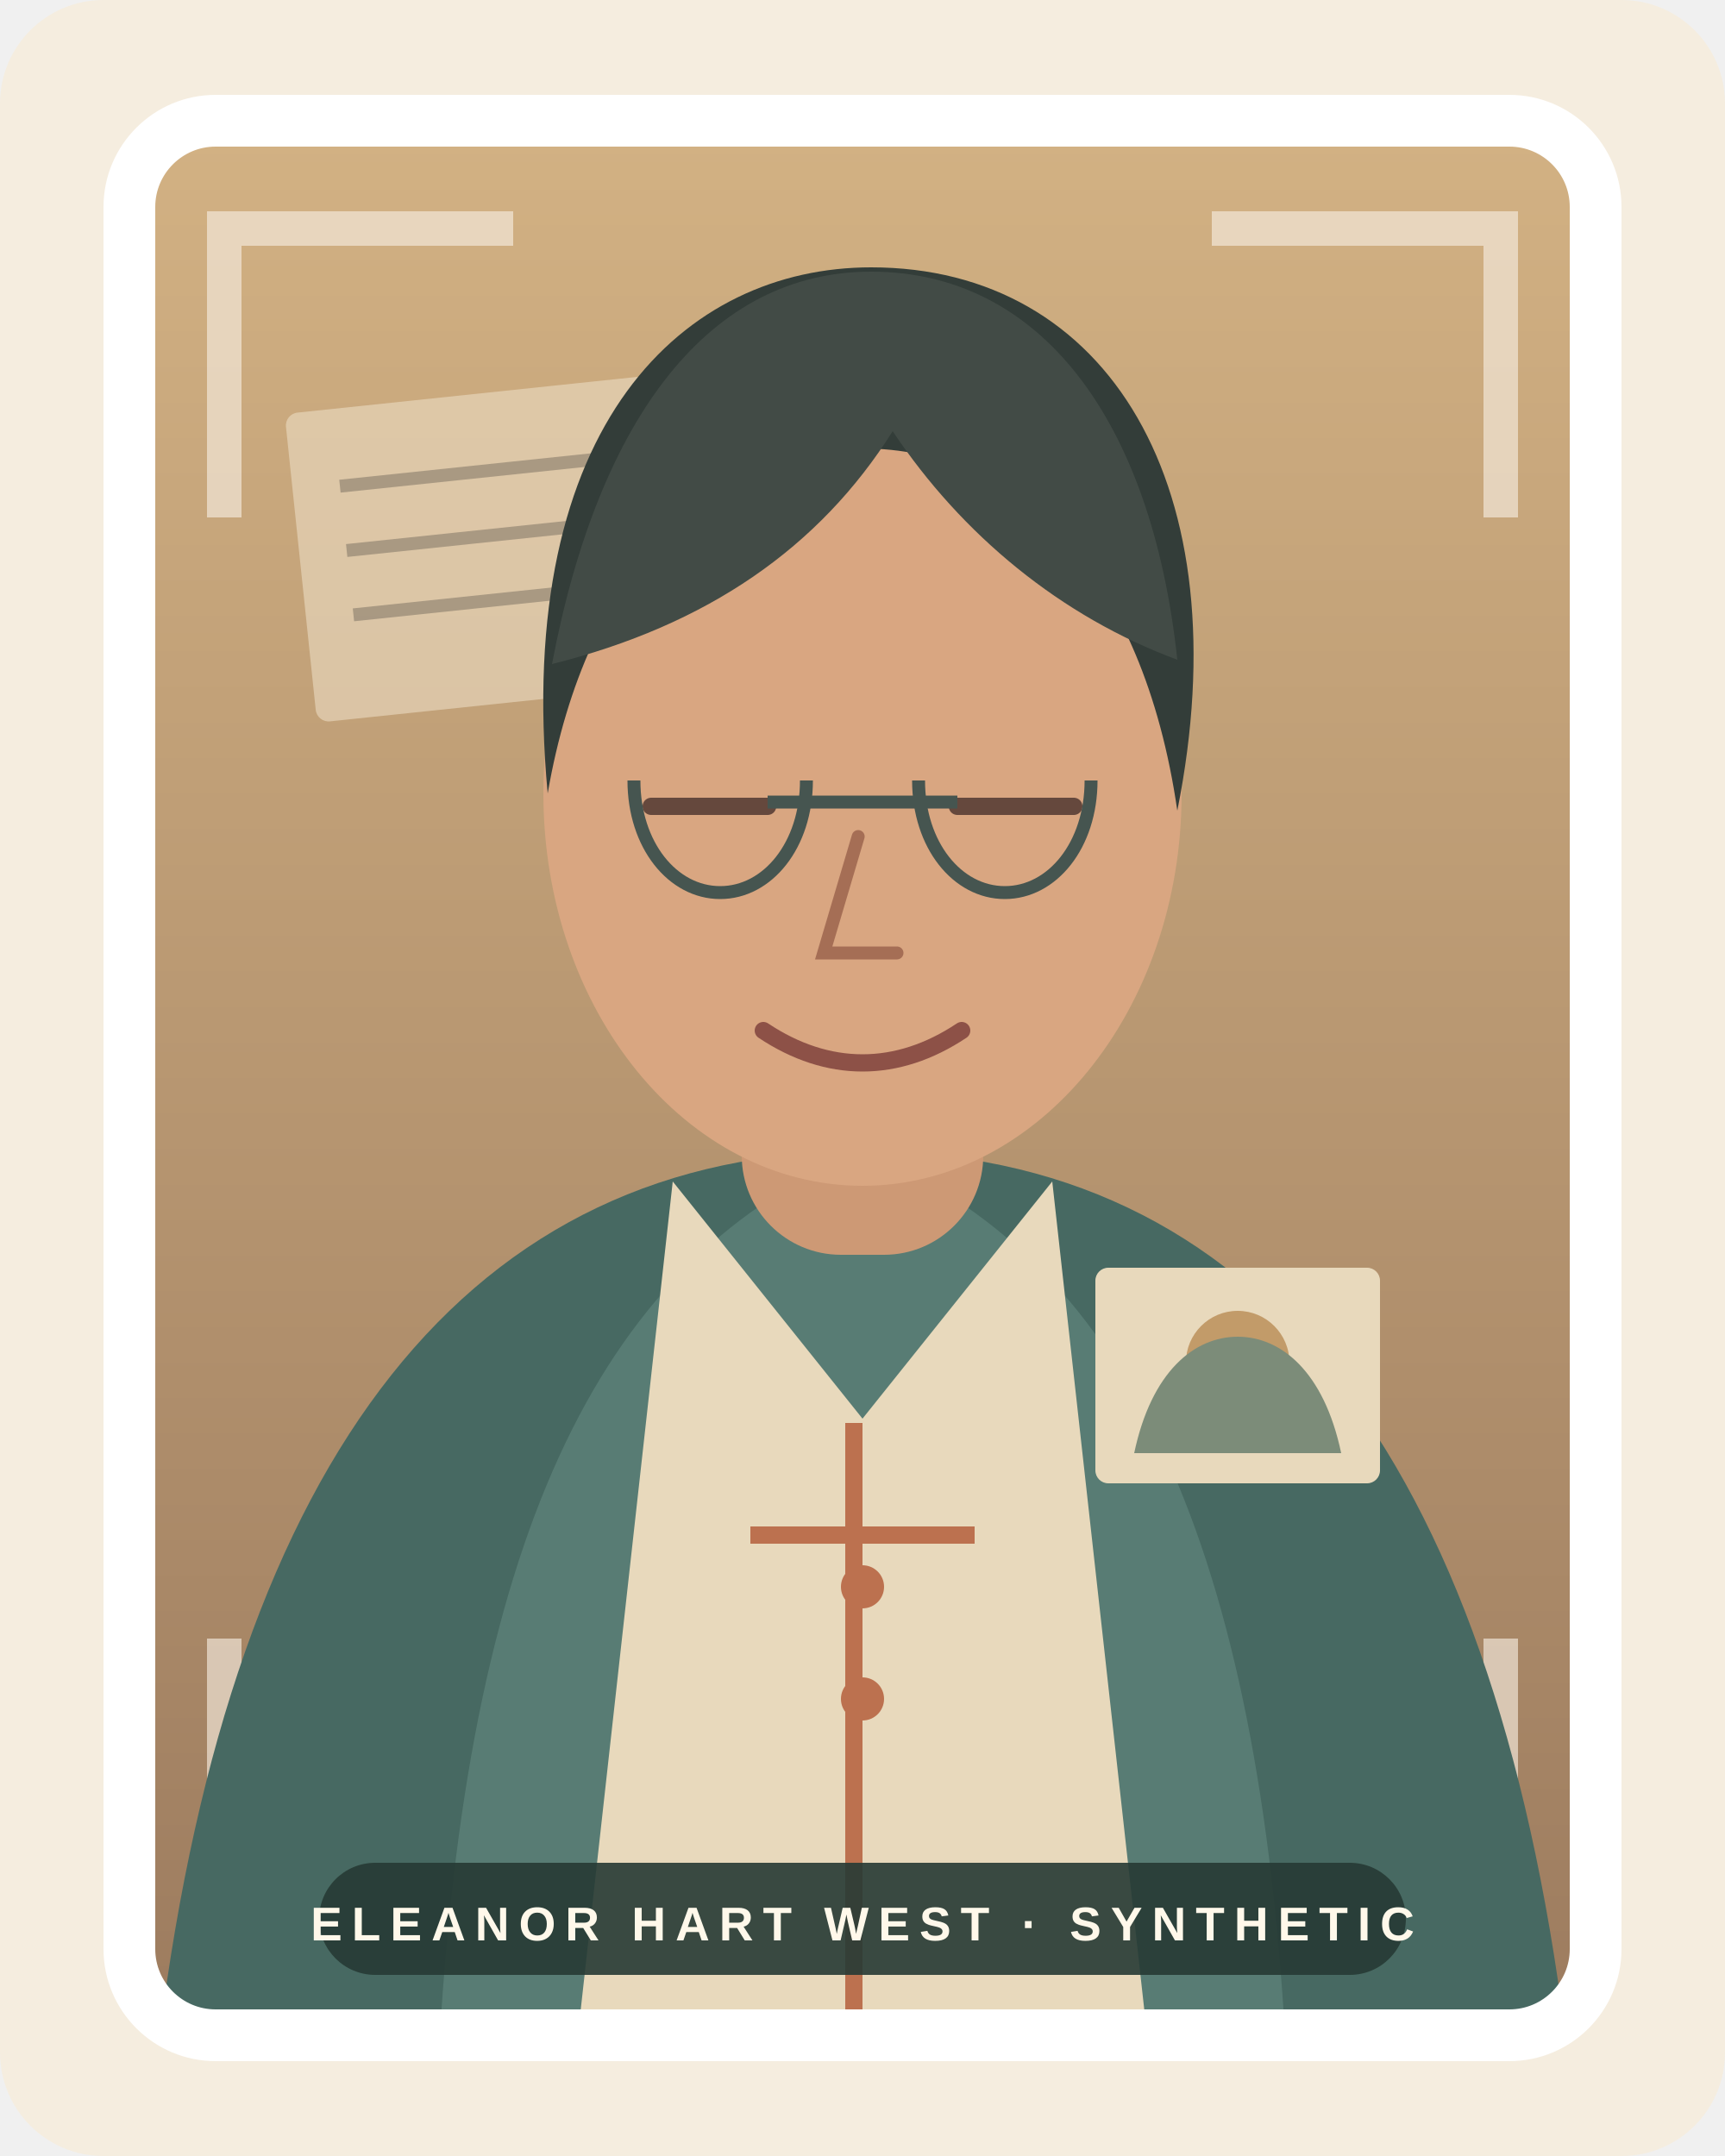
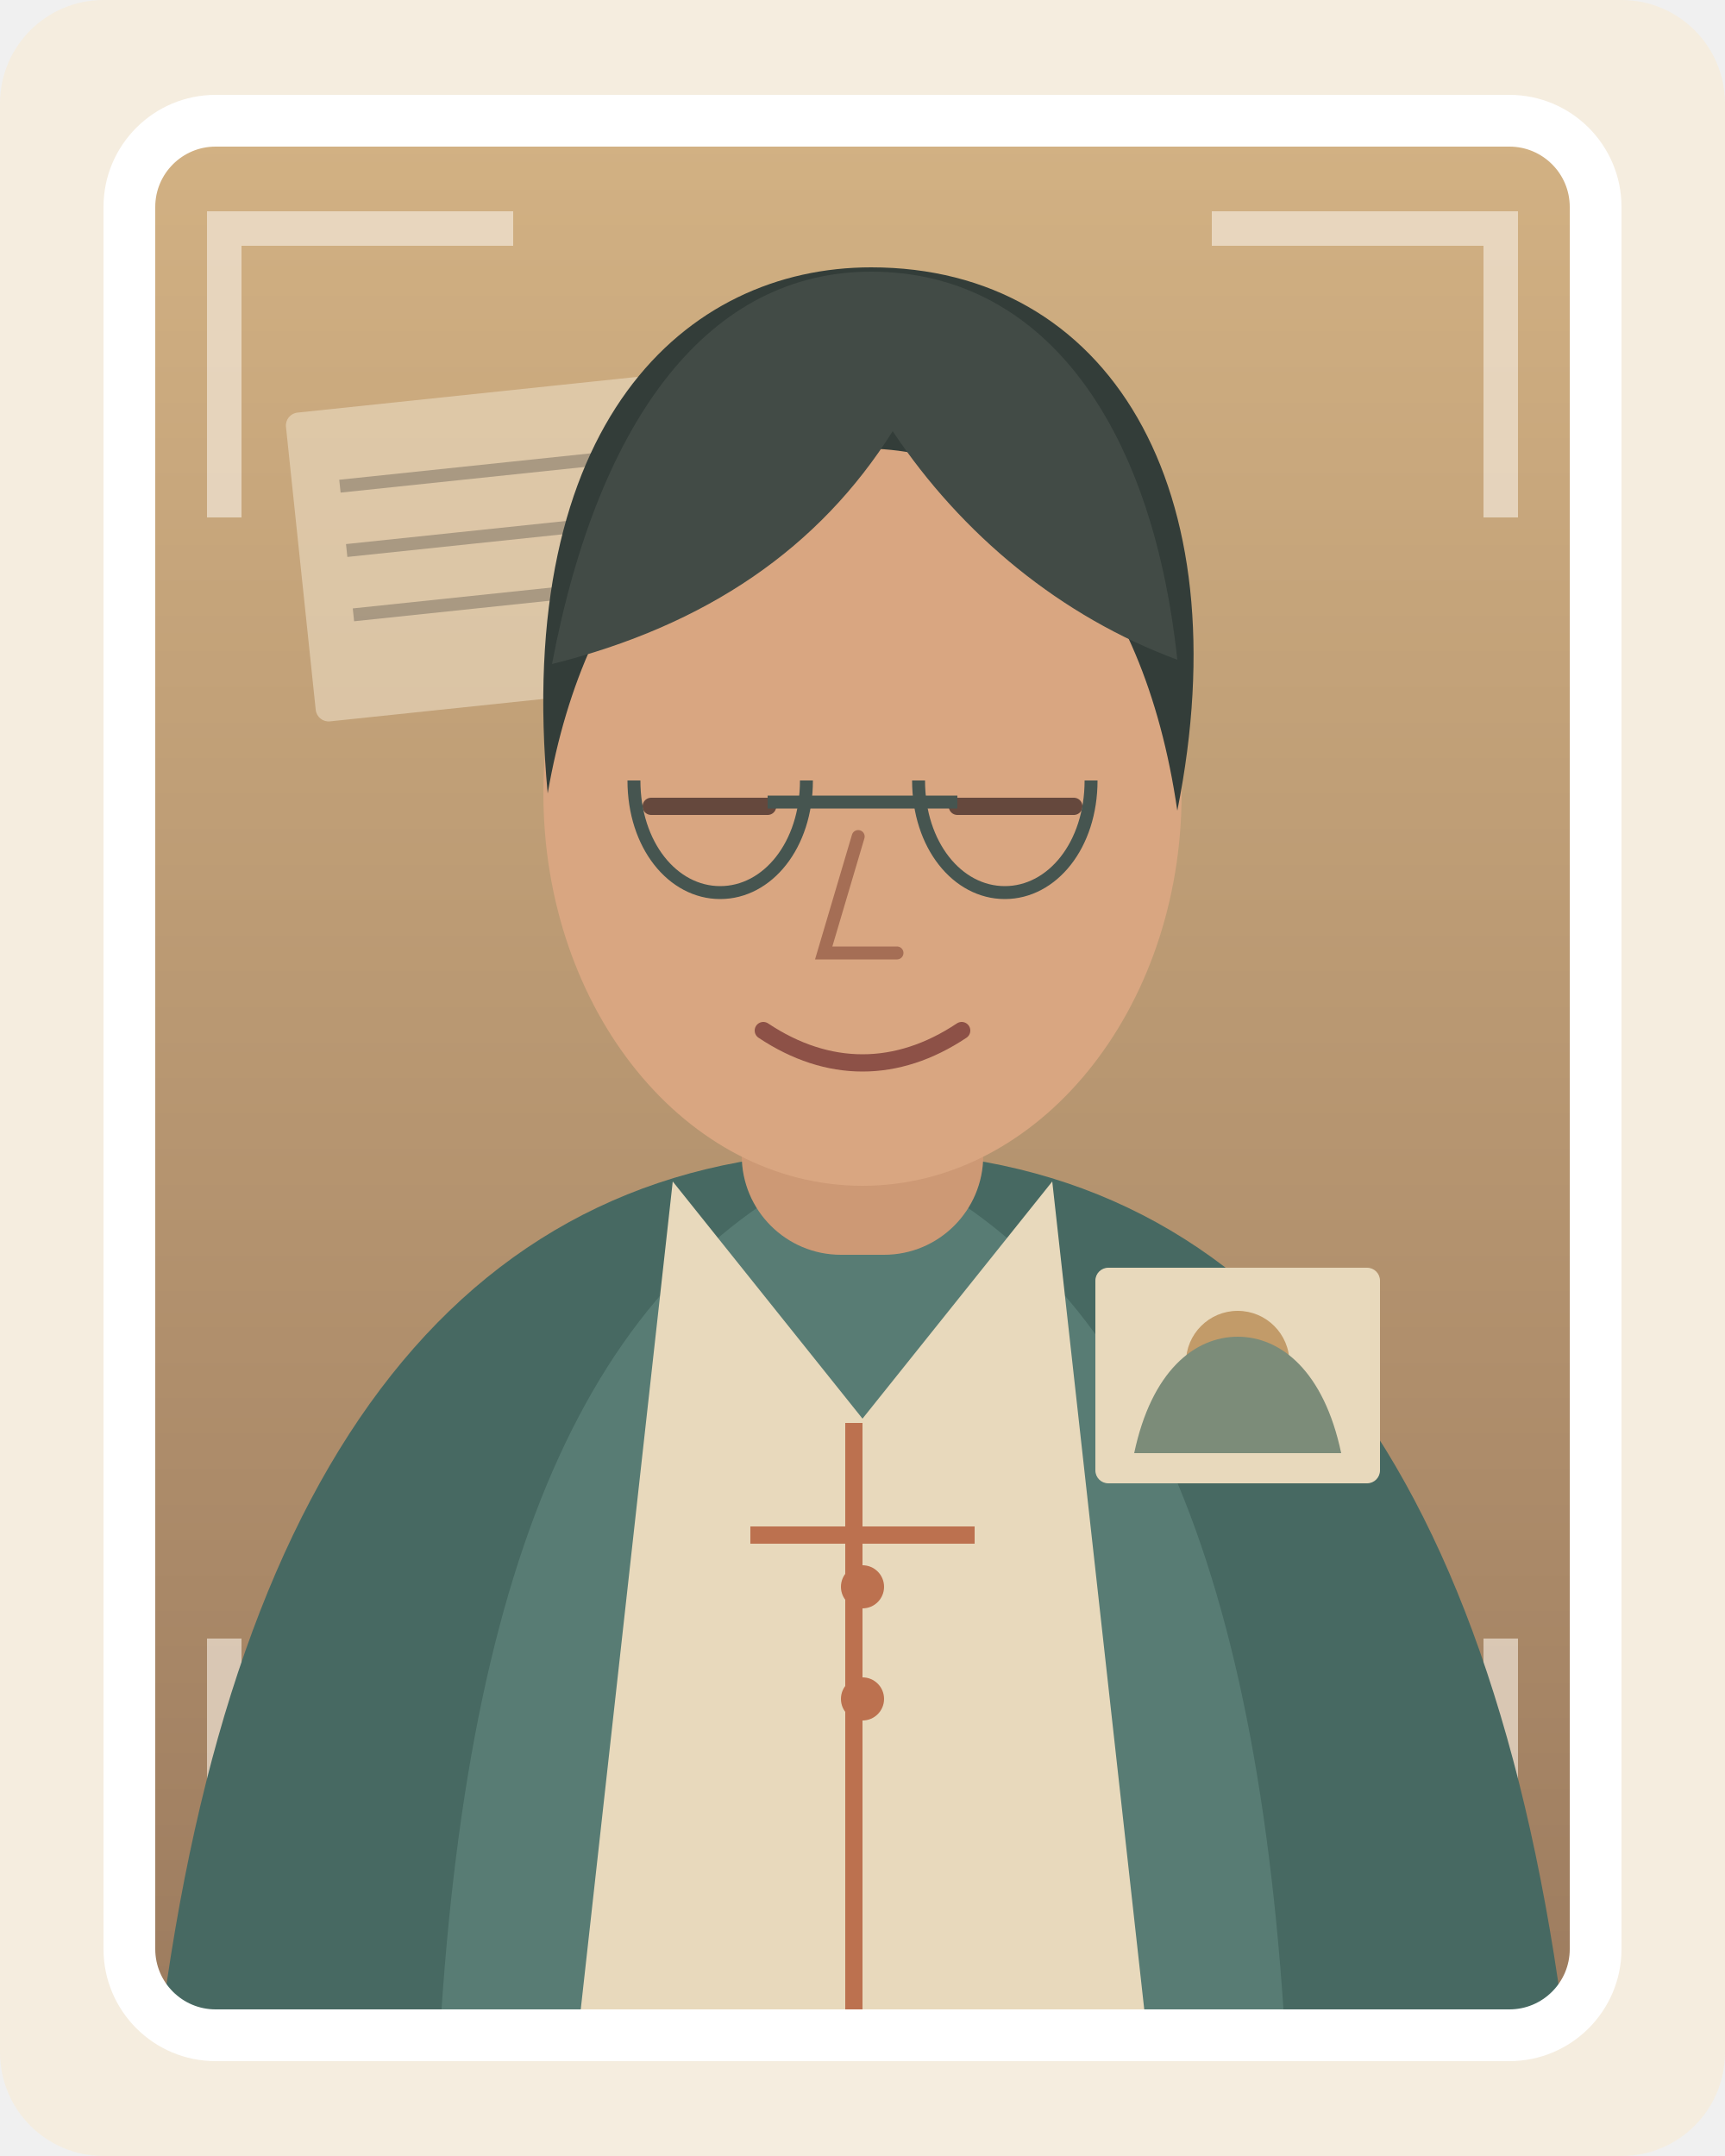
<svg xmlns="http://www.w3.org/2000/svg" viewBox="0 0 400 500" role="img" aria-labelledby="title desc">
  <defs>
    <linearGradient id="bg-eleanor" x1="0" y1="0" x2="0" y2="1">
      <stop stop-color="#D2B183" />
      <stop offset="1" stop-color="#9D7C5F" />
    </linearGradient>
    <clipPath id="frame-eleanor">
      <rect x="30" y="28" width="340" height="444" rx="20" />
    </clipPath>
  </defs>
  <rect width="400" height="500" rx="24" fill="#F5EDDF" />
  <g clip-path="url(#frame-eleanor)">
    <rect x="30" y="28" width="340" height="444" fill="url(#bg-eleanor)" />
    <g fill="#F5EDDF" opacity=".64">
      <path d="M48 49h71v8H56v63h-8ZM352 49v71h-8V57h-63v-8ZM48 451v-71h8v63h63v8ZM352 451h-71v-8h63v-63h8Z" />
    </g>
    <g transform="translate(66 96) rotate(-6)">
      <rect width="90" height="72" rx="3" fill="#EBDCC3" opacity=".6" />
      <path d="M11 18h68M11 33h55M11 48h62" stroke="#766C5E" stroke-width="3" opacity=".5" />
    </g>
    <path d="M37 472c17-135 72-205 163-205s146 70 163 205" fill="#476962" />
    <path d="M102 472c7-117 38-181 98-205 60 24 91 88 98 205" fill="#587C74" />
    <path d="M156 274l44 55 44-55 22 198H134Z" fill="#E8D9BC" />
    <path d="M198 330v142M174 356h52" stroke="#BC714F" stroke-width="4" />
    <circle cx="200" cy="368" r="5" fill="#BC714F" />
    <circle cx="200" cy="394" r="5" fill="#BC714F" />
    <rect x="172" y="222" width="56" height="69" rx="23" fill="#CD9975" />
    <ellipse cx="200" cy="184" rx="74" ry="91" fill="#D9A681" />
    <path d="M127 184c-8-86 32-122 75-122 55 0 86 51 71 126-8-55-37-84-73-84-35 0-64 28-73 80Z" fill="#333D39" />
    <path d="M128 154c11-58 37-91 74-91 39 0 65 34 71 90-27-10-50-29-66-53-17 27-43 45-79 54Z" fill="#424B46" />
    <path d="M151 187h27M222 187h27" stroke="#65483D" stroke-width="4" stroke-linecap="round" />
    <path d="M178 186h44" stroke="#465550" stroke-width="3" />
    <path d="M147 181c0 15 9 26 20 26s20-11 20-26M213 181c0 15 9 26 20 26s20-11 20-26" fill="none" stroke="#465550" stroke-width="3" />
    <path d="M199 194l-8 27h17" fill="none" stroke="#A56E55" stroke-width="3" stroke-linecap="round" />
    <path d="M177 239c15 10 31 10 46 0" fill="none" stroke="#8D5147" stroke-width="4" stroke-linecap="round" />
    <g transform="translate(287 319)">
      <rect x="-33" y="-25" width="66" height="50" rx="3" fill="#E8D9BC" />
      <circle cy="-3" r="12" fill="#C29B69" />
      <path d="M-24 18c4-19 14-27 24-27s20 8 24 27" fill="#7C8C79" />
    </g>
  </g>
  <rect x="30" y="28" width="340" height="444" rx="20" fill="none" stroke="#FFFFFF" stroke-width="12" />
-   <rect x="74" y="432" width="252" height="26" rx="13" fill="#263A34" opacity=".9" />
-   <text x="200" y="450" fill="#FFF8EA" font-family="Arial, Helvetica, sans-serif" font-size="11" font-weight="700" text-anchor="middle" letter-spacing="2.2">ELEANOR HART WEST · SYNTHETIC</text>
</svg>
